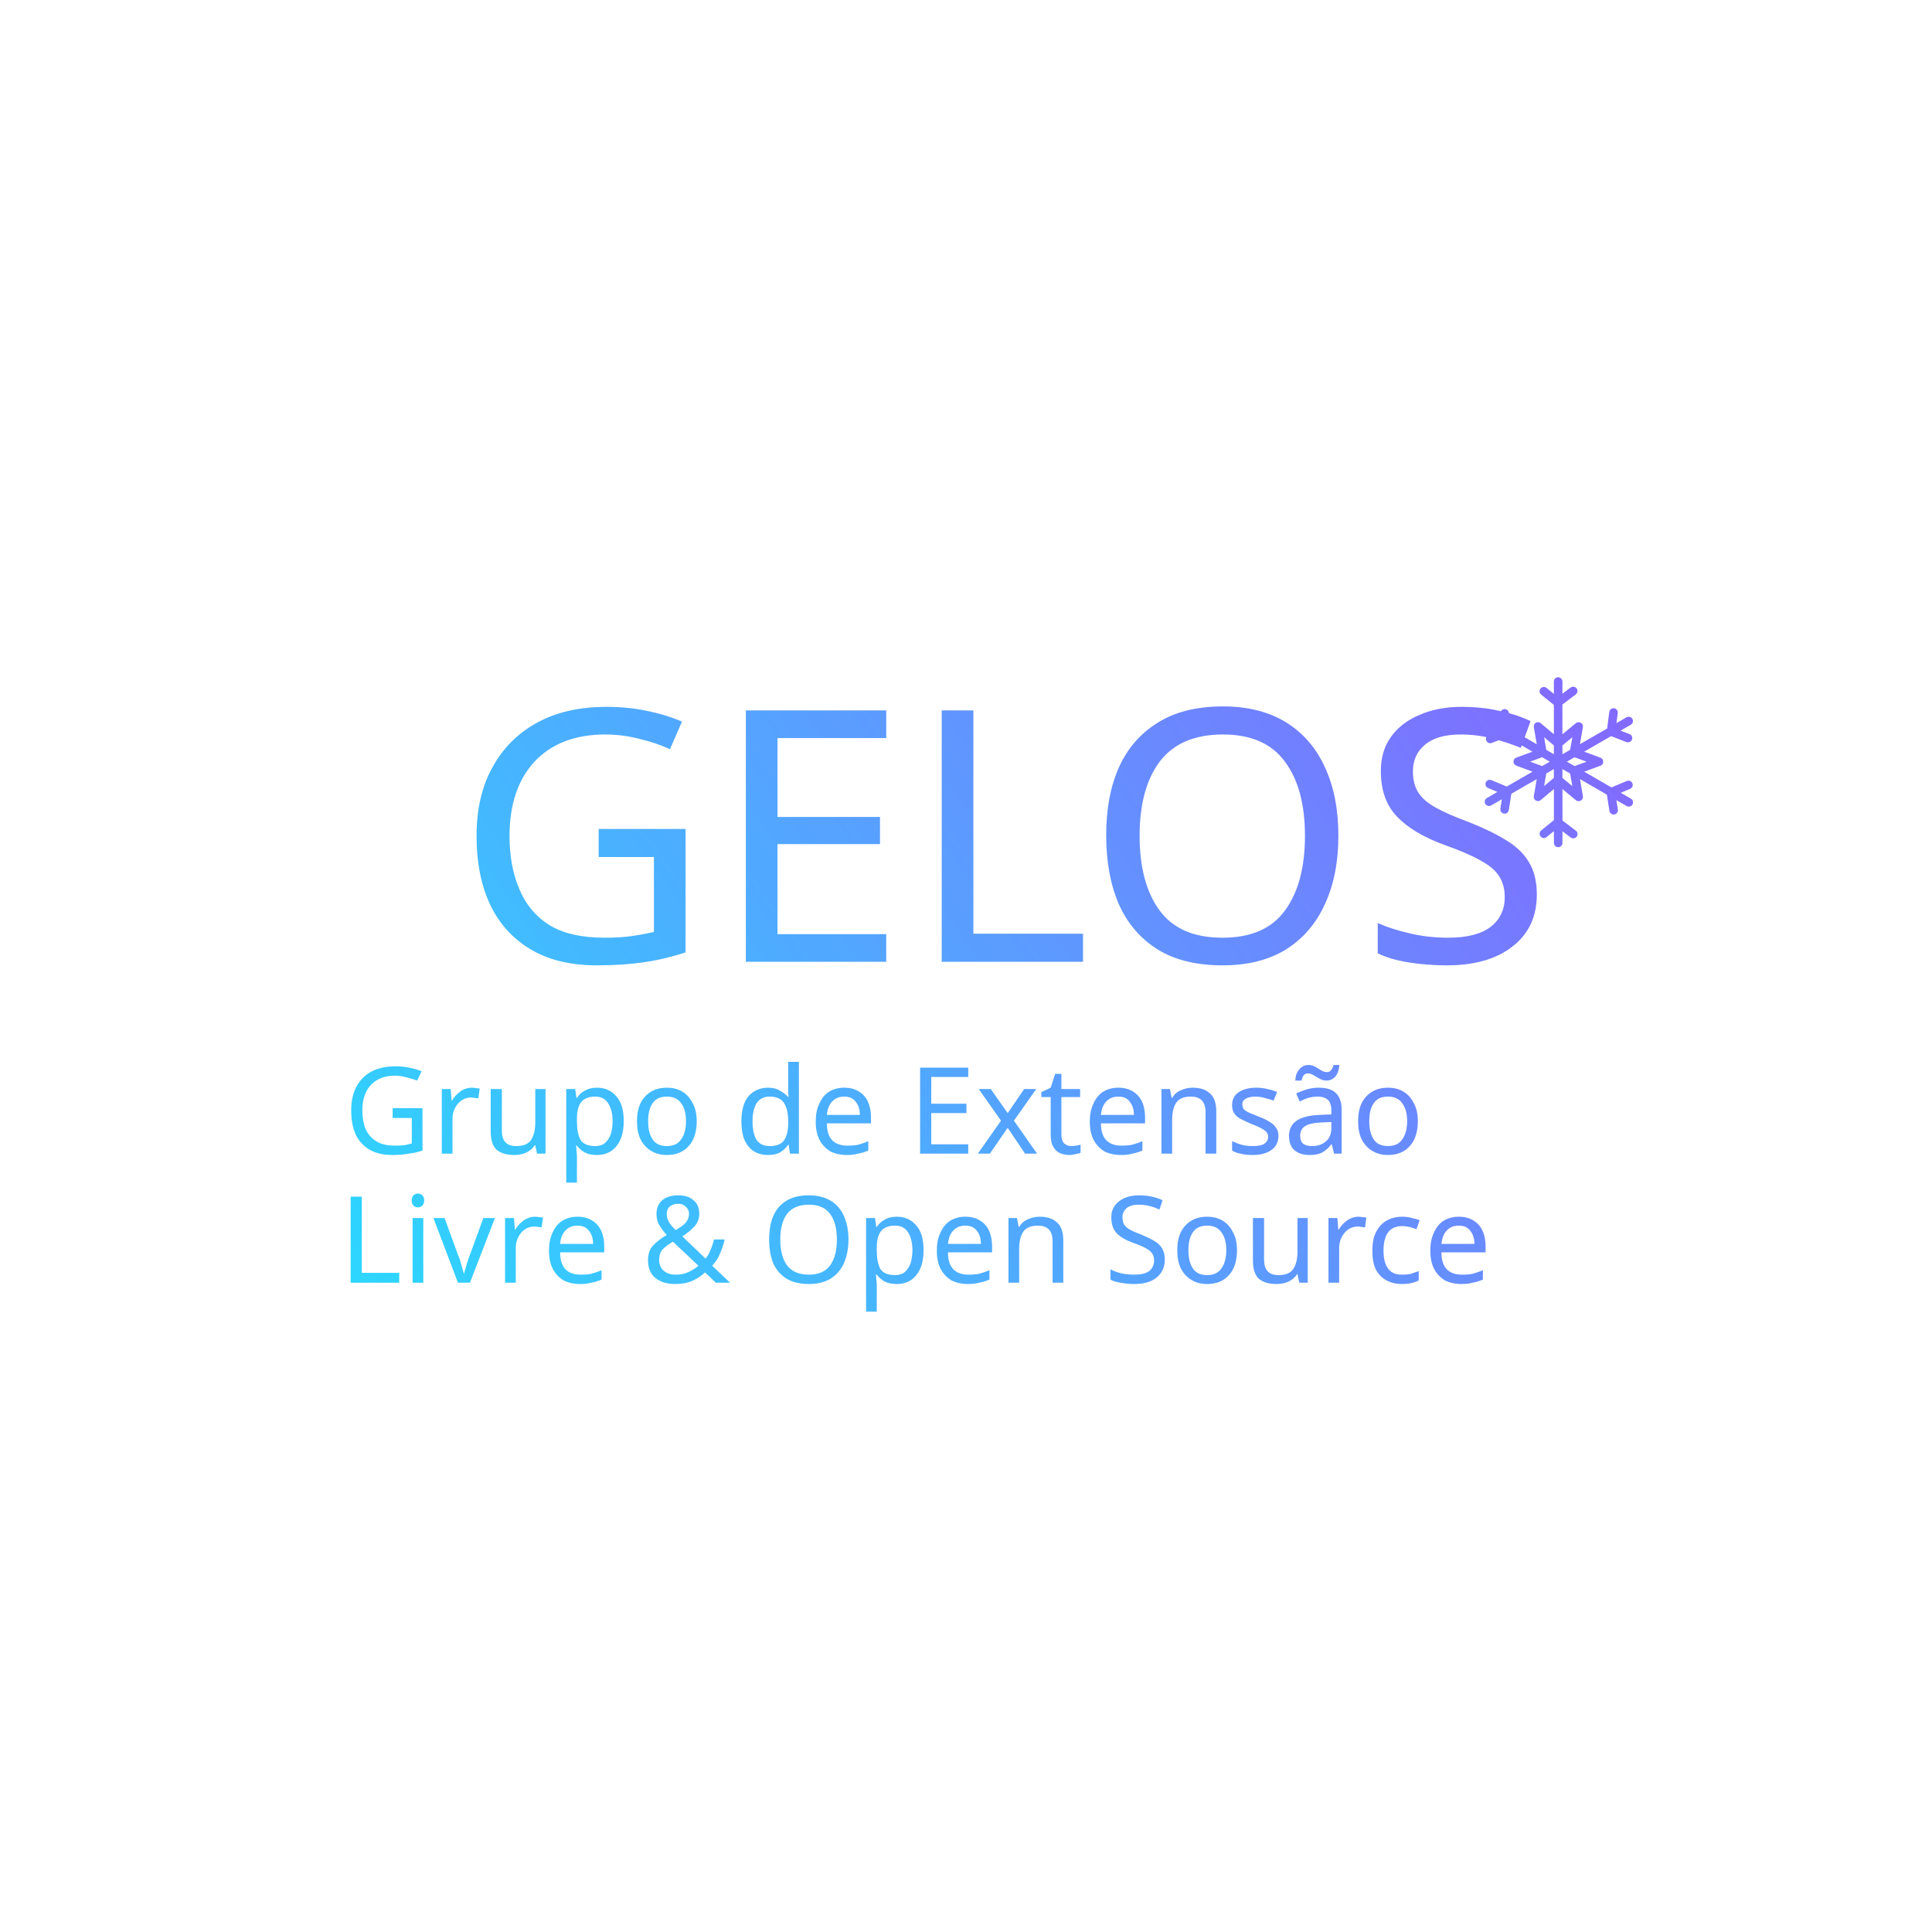
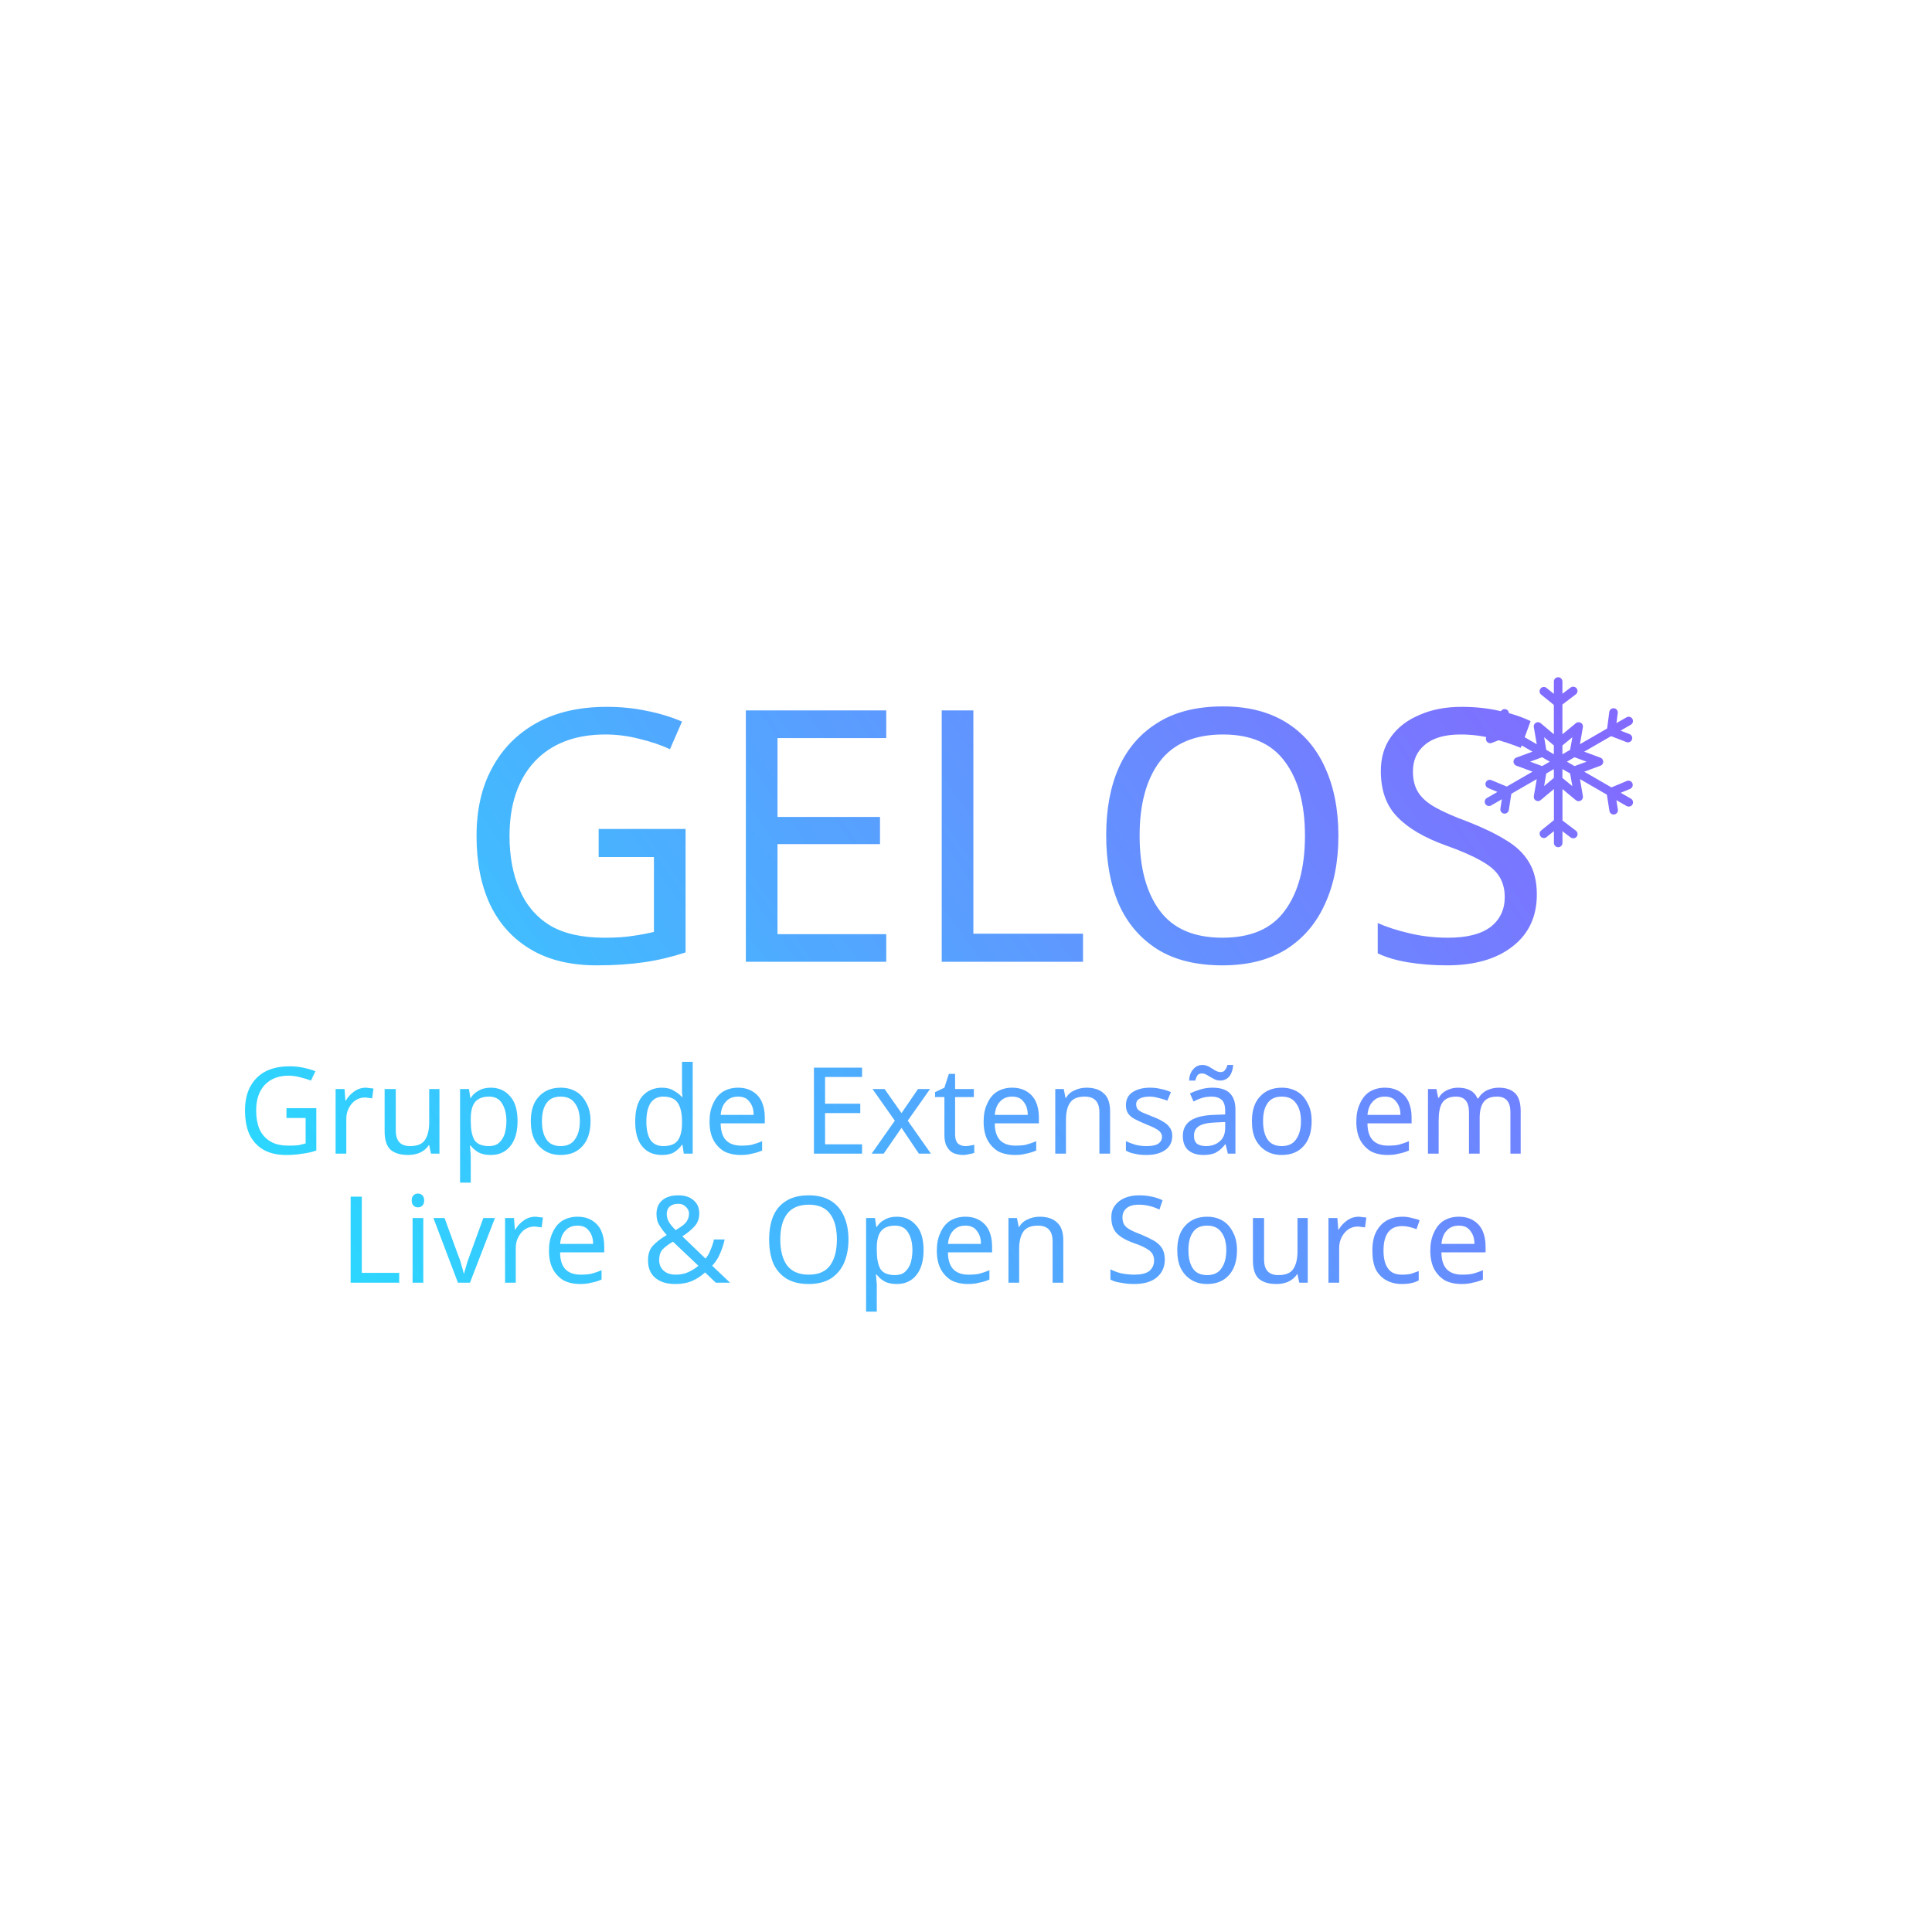
<svg xmlns="http://www.w3.org/2000/svg" width="256" height="256" version="1.1" viewBox="0 0 67.733 67.733">
  <defs>
    <linearGradient id="linearGradient64699" x1="57.671" x2="12.761" y1="16.798" y2="48.375" gradientUnits="userSpaceOnUse">
      <stop stop-color="#8d5dff" offset="0" />
      <stop stop-color="#29daff" offset="1" />
    </linearGradient>
  </defs>
  <text x="15.957" y="33.718" fill="url(#linearGradient64699)" font-family="sans-serif" font-size="12.347px" stroke-width=".265" style="line-height:1.25" xml:space="preserve">
    <tspan x="15.957" y="33.718" fill="url(#linearGradient64699)" font-family="'Fira Sans'" font-size="12.347px" stroke-width=".265">GELOS</tspan>
  </text>
  <text x="33.745" y="40.444" fill="url(#linearGradient64699)" font-family="'Fira Sans'" font-size="4.233px" stroke-width=".265" text-anchor="middle" style="line-height:1.05" xml:space="preserve">
-     <tspan x="33.745" y="40.444" text-align="center">Grupo de Extensão</tspan>
+     <tspan x="33.745" y="40.444" text-align="center">Grupo de Extensão em</tspan>
    <tspan x="33.745" y="44.972" text-align="center">Livre &amp; Open Source</tspan>
  </text>
  <path d="m57.175 27.998-0.354-0.204 0.328-0.137c0.076-0.032 0.113-0.12 0.081-0.196-0.032-0.076-0.12-0.113-0.196-0.081l-0.54 0.225-0.954-0.551 0.569-0.209c0.059-0.022 0.098-0.078 0.098-0.141 4.3e-5 -0.063-0.039-0.119-0.098-0.141l-0.571-0.21 0.944-0.545 0.538 0.208c0.018 0.007 0.036 0.01 0.054 0.01 0.06 0 0.117-0.036 0.14-0.096 0.03-0.077-0.009-0.164-0.086-0.194l-0.313-0.121 0.359-0.207c0.072-0.041 0.096-0.133 0.055-0.205-0.041-0.072-0.133-0.096-0.205-0.055l-0.354 0.204 0.046-0.353c0.011-0.082-0.047-0.157-0.129-0.168-0.082-0.011-0.157 0.047-0.168 0.129l-0.075 0.58-0.954 0.551 0.104-0.597c0.011-0.062-0.018-0.124-0.073-0.155-0.054-0.031-0.126-0.026-0.174 0.015l-0.471 0.389v-1.044l0.468-0.355c0.066-0.05 0.08-0.144 0.03-0.21-0.05-0.066-0.147-0.078-0.213-0.028l-0.285 0.216v-0.429c0-0.083-0.067-0.15-0.15-0.15-0.083 0-0.15 0.067-0.15 0.15v0.434l-0.258-0.21c-0.064-0.052-0.157-0.042-0.209 0.023-0.052 0.065-0.044 0.159 0.02 0.211l0.447 0.362v1.029l-0.462-0.389c-0.048-0.04-0.115-0.046-0.169-0.015-0.054 0.031-0.083 0.093-0.072 0.155l0.104 0.599-0.903-0.522-0.075-0.58c-0.011-0.082-0.086-0.14-0.168-0.129-0.082 0.011-0.14 0.086-0.129 0.168l0.046 0.353-0.371-0.214c-0.072-0.041-0.163-0.017-0.205 0.055-0.041 0.072-0.017 0.163 0.055 0.205l0.376 0.217-0.313 0.121c-0.077 0.03-0.116 0.117-0.086 0.194 0.023 0.059 0.08 0.096 0.14 0.096 0.018 0 0.036-0.003 0.054-0.01l0.538-0.208 0.891 0.514-0.569 0.209c-0.059 0.022-0.098 0.078-0.098 0.141-4.3e-5 0.063 0.039 0.119 0.098 0.141l0.571 0.21-0.904 0.522-0.54-0.225c-0.076-0.032-0.164 0.004-0.196 0.081-0.032 0.076 0.004 0.164 0.081 0.196l0.328 0.137-0.371 0.214c-0.072 0.041-0.096 0.133-0.055 0.205 0.028 0.048 0.078 0.075 0.13 0.075 0.025 0 0.051-0.007 0.075-0.02l0.376-0.217-0.052 0.331c-0.013 0.082 0.043 0.158 0.125 0.171 0.008 0.001 0.016 0.002 0.023 0.002 0.073 0 0.136-0.053 0.148-0.127l0.089-0.57 0.891-0.514-0.104 0.597c-0.011 0.062 0.018 0.124 0.073 0.155 0.054 0.031 0.119 0.026 0.168-0.015l0.464-0.389v1.09l-0.446 0.362c-0.065 0.052-0.073 0.146-0.021 0.211 0.052 0.064 0.144 0.075 0.208 0.023l0.259-0.21v0.414c0 0.083 0.067 0.15 0.15 0.15 0.083 0 0.15-0.067 0.15-0.15v-0.409l0.286 0.216c0.027 0.021 0.061 0.031 0.093 0.031 0.045 0 0.091-0.02 0.12-0.059 0.05-0.066 0.035-0.16-0.031-0.21l-0.468-0.355v-1.102l0.469 0.389c0.028 0.023 0.063 0.035 0.098 0.035 0.026 0 0.052-0.007 0.076-0.02 0.054-0.031 0.084-0.093 0.073-0.155l-0.103-0.599 0.944 0.545 0.089 0.57c0.012 0.074 0.075 0.127 0.148 0.127 0.008 0 0.015-5.73e-4 0.023-0.002 0.082-0.013 0.138-0.089 0.125-0.171l-0.052-0.331 0.359 0.207c0.024 0.014 0.049 0.02 0.075 0.02 0.052 0 0.102-0.027 0.13-0.075 0.041-0.072 0.017-0.163-0.055-0.205zm-1.552-1.294-0.421 0.154-0.269-0.155 0.268-0.155zm-0.498-0.858-0.079 0.442-0.27 0.155v-0.309zm-0.99-7.99e-4 0.341 0.288v0.31l-0.266-0.155zm-0.492 0.857 0.421-0.154 0.269 0.155-0.268 0.155zm0.491 0.858 0.075-0.442 0.267-0.155v0.309zm0.99 7.66e-4 -0.348-0.288v-0.31l0.27 0.155z" fill="url(#linearGradient64699)" stroke-width=".02" />
</svg>
